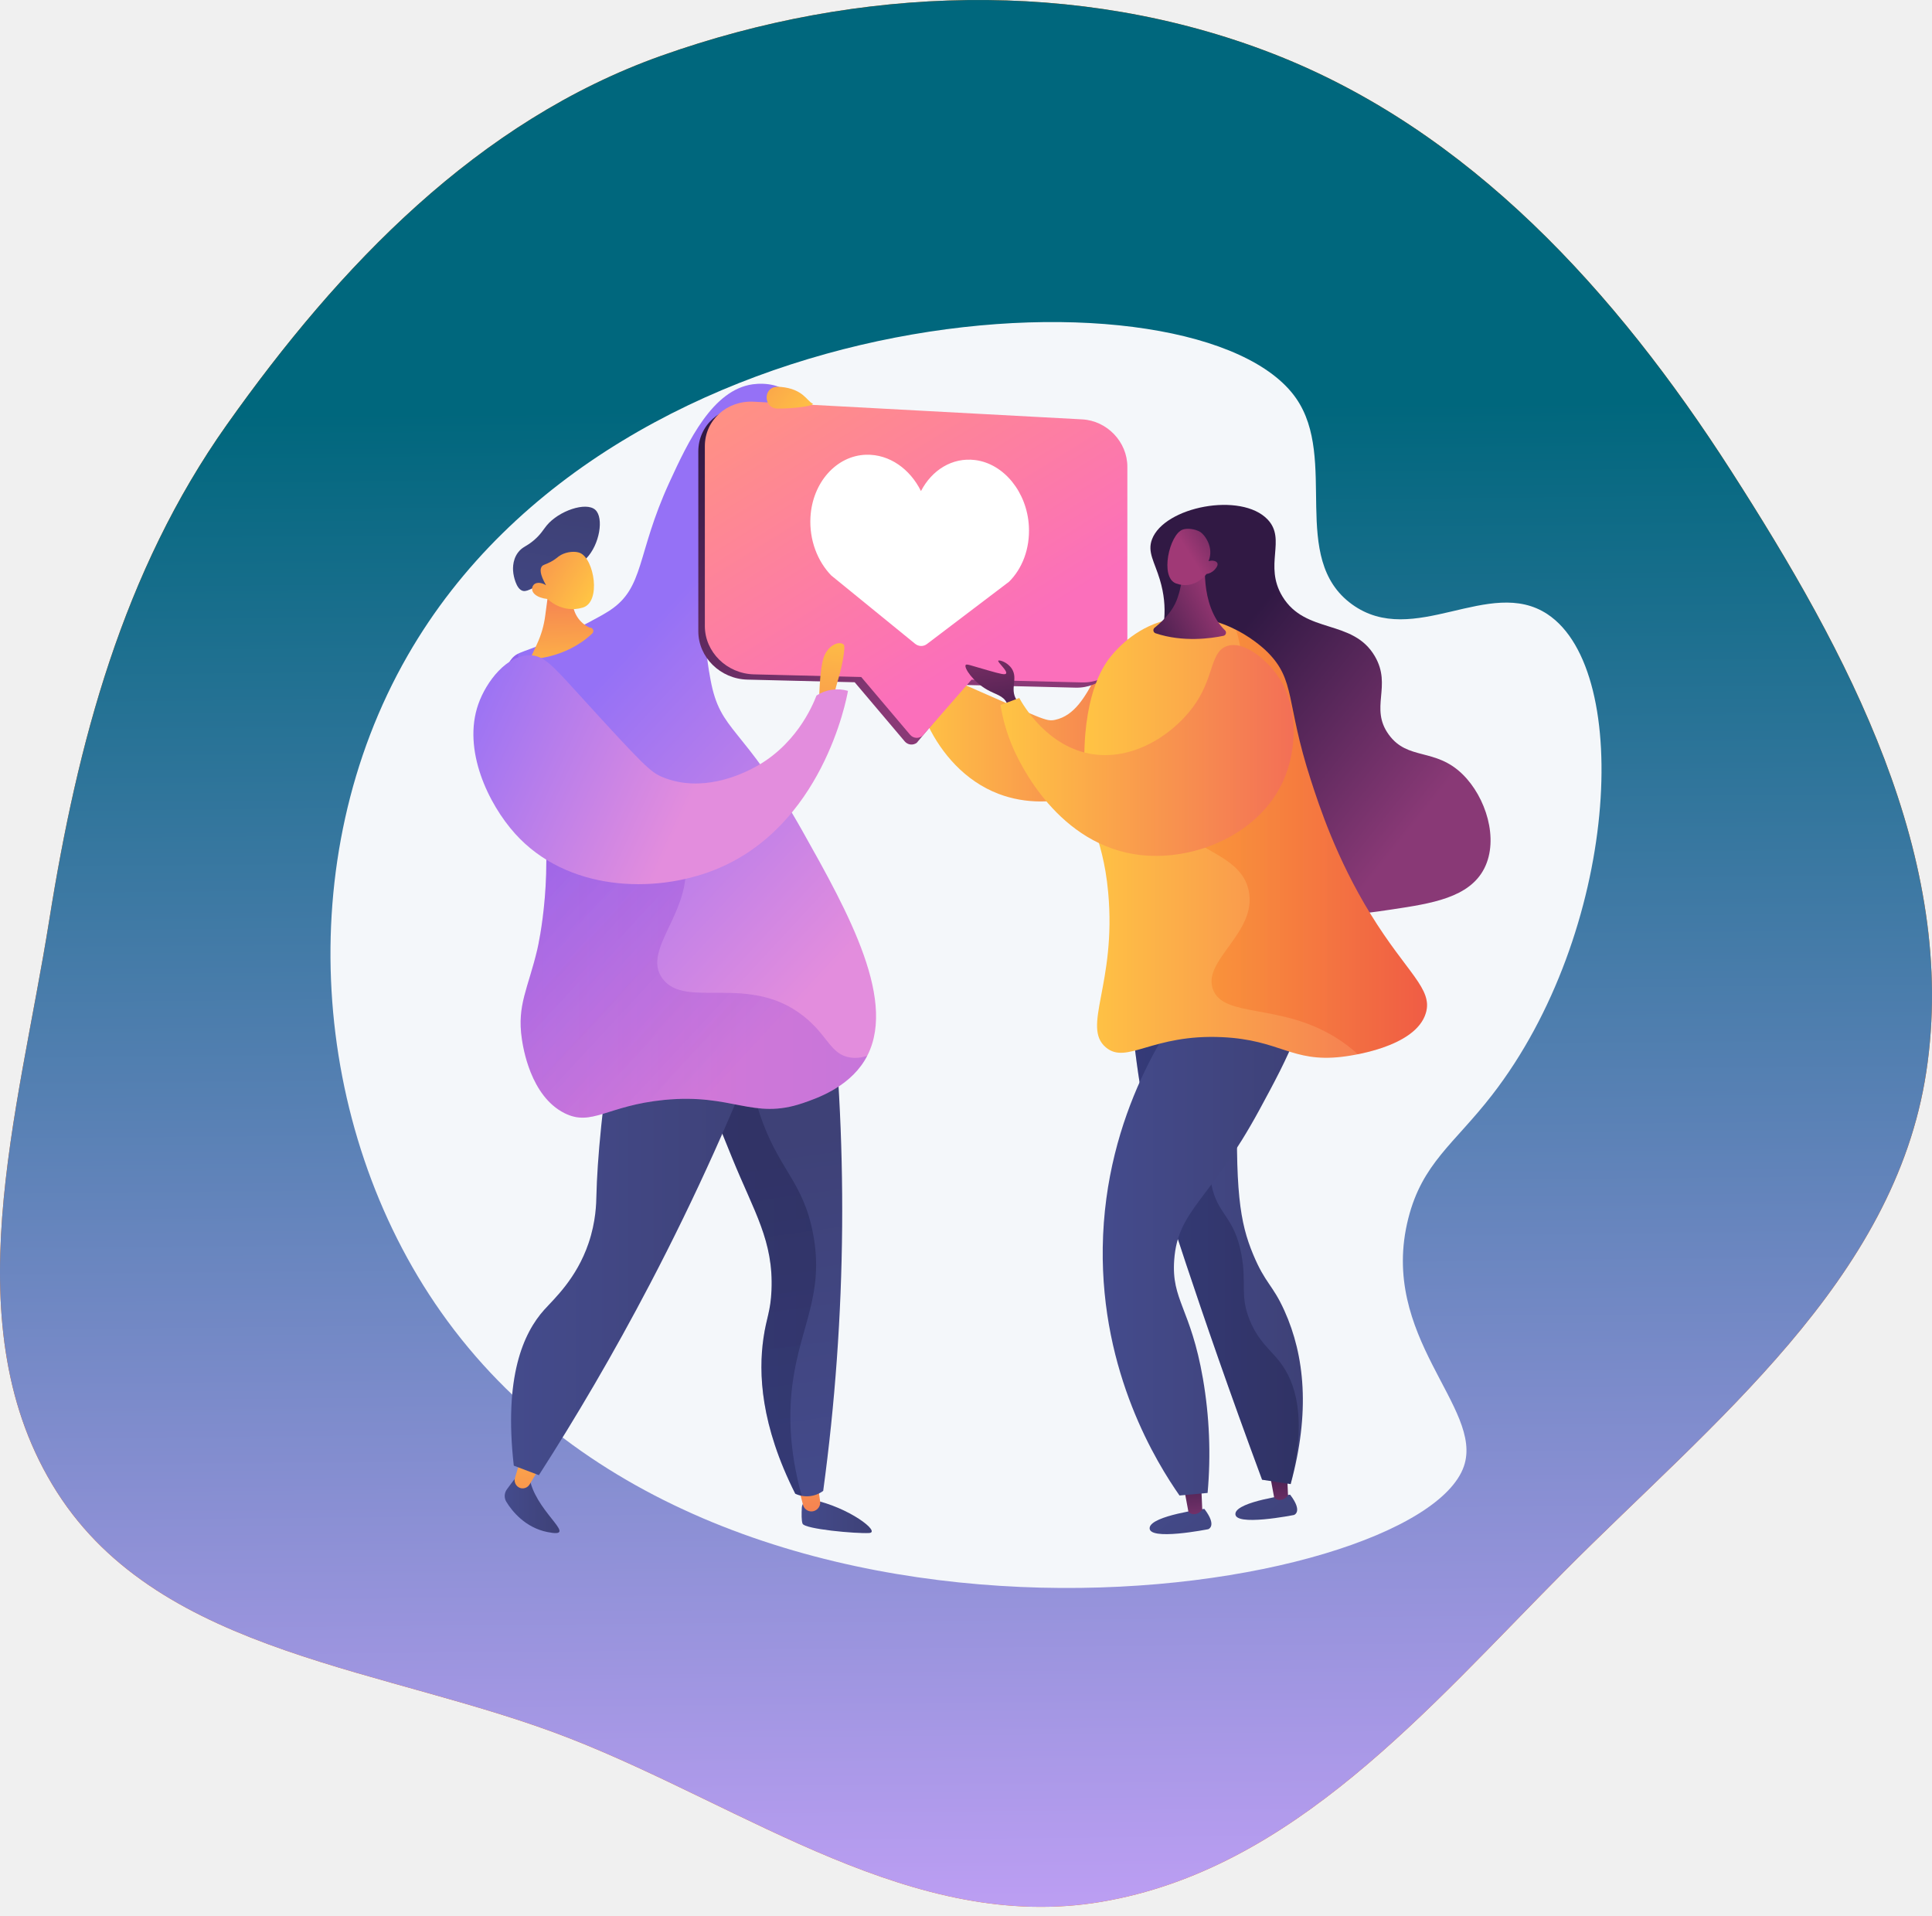
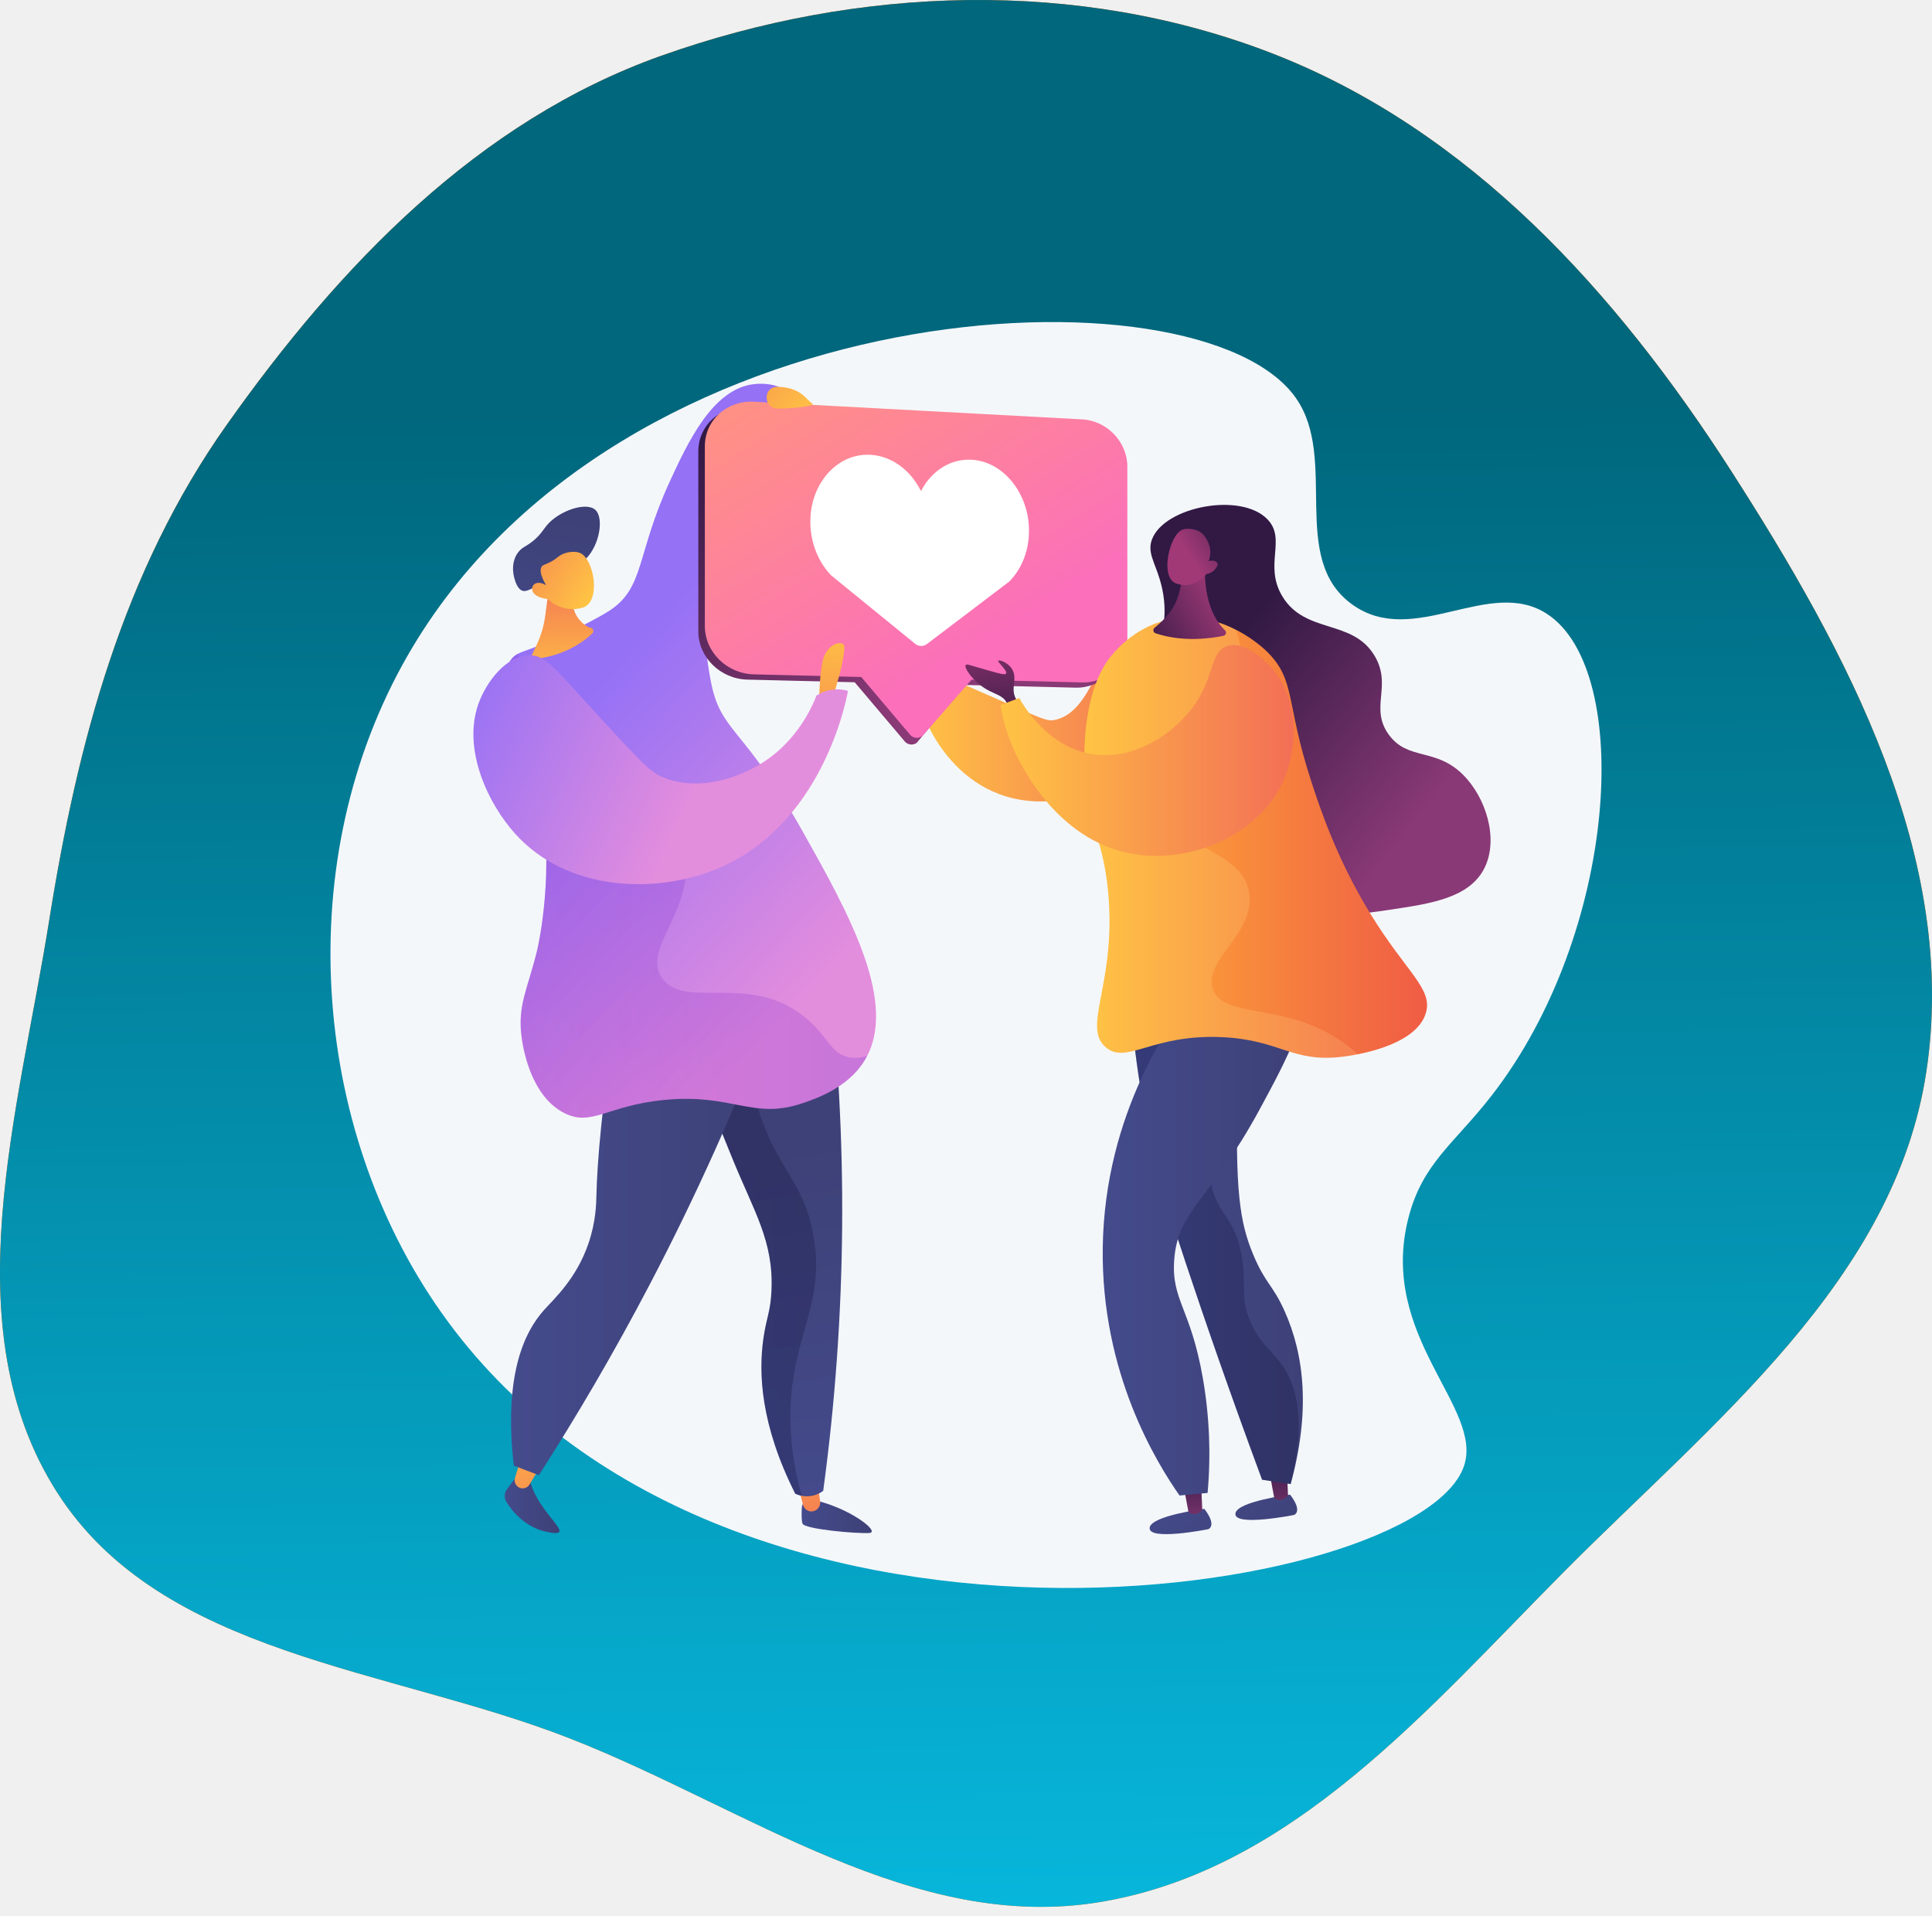
<svg xmlns="http://www.w3.org/2000/svg" width="228" height="226" viewBox="0 0 228 226" fill="none">
  <defs>
    <linearGradient id="paint0_linear_1974_9245" x1="112.728" y1="48.071" x2="114.38" y2="225.003" gradientUnits="userSpaceOnUse">
      <stop stop-color="#00677D" />
-       <stop offset="1" stop-color="#BC9EF3" />
+       <stop offset="1" stop-color="#07B6DB" />
    </linearGradient>
    <linearGradient id="paint1_linear_1974_9245" x1="94.598" y1="178.918" x2="102.875" y2="178.918" gradientUnits="userSpaceOnUse">
      <stop stop-color="#444B8C" />
      <stop offset="1" stop-color="#3E4177" />
    </linearGradient>
    <linearGradient id="paint2_linear_1974_9245" x1="94.197" y1="161.366" x2="96.03" y2="183.547" gradientUnits="userSpaceOnUse">
      <stop stop-color="#FFC444" />
      <stop offset="1" stop-color="#F36F56" />
    </linearGradient>
    <linearGradient id="paint3_linear_1974_9245" x1="98.1" y1="178.269" x2="92.051" y2="134.639" gradientUnits="userSpaceOnUse">
      <stop stop-color="#444B8C" />
      <stop offset="1" stop-color="#3E4177" />
    </linearGradient>
    <linearGradient id="paint4_linear_1974_9245" x1="81.942" y1="145.856" x2="96.312" y2="145.856" gradientUnits="userSpaceOnUse">
      <stop stop-color="#444B8C" />
      <stop offset="1" stop-color="#3E4177" />
    </linearGradient>
    <linearGradient id="paint5_linear_1974_9245" x1="59.561" y1="177.356" x2="66.03" y2="177.356" gradientUnits="userSpaceOnUse">
      <stop stop-color="#444B8C" />
      <stop offset="1" stop-color="#3E4177" />
    </linearGradient>
    <linearGradient id="paint6_linear_1974_9245" x1="61.682" y1="164.052" x2="63.515" y2="186.233" gradientUnits="userSpaceOnUse">
      <stop stop-color="#FFC444" />
      <stop offset="1" stop-color="#F36F56" />
    </linearGradient>
    <linearGradient id="paint7_linear_1974_9245" x1="60.314" y1="146.567" x2="90.909" y2="146.567" gradientUnits="userSpaceOnUse">
      <stop stop-color="#444B8C" />
      <stop offset="1" stop-color="#3E4177" />
    </linearGradient>
    <linearGradient id="paint8_linear_1974_9245" x1="102.381" y1="109.992" x2="70.484" y2="80.416" gradientUnits="userSpaceOnUse">
      <stop stop-color="#E38DDD" />
      <stop offset="1" stop-color="#9571F6" />
    </linearGradient>
    <linearGradient id="paint9_linear_1974_9245" x1="66.417" y1="81.325" x2="66.051" y2="67.025" gradientUnits="userSpaceOnUse">
      <stop stop-color="#FFC444" />
      <stop offset="1" stop-color="#F36F56" />
    </linearGradient>
    <linearGradient id="paint10_linear_1974_9245" x1="63.289" y1="80.151" x2="66.055" y2="60.843" gradientUnits="userSpaceOnUse">
      <stop stop-color="#444B8C" />
      <stop offset="1" stop-color="#3E4177" />
    </linearGradient>
    <linearGradient id="paint11_linear_1974_9245" x1="69.907" y1="70.332" x2="57.9" y2="62.633" gradientUnits="userSpaceOnUse">
      <stop stop-color="#FFC444" />
      <stop offset="1" stop-color="#F36F56" />
    </linearGradient>
    <linearGradient id="paint12_linear_1974_9245" x1="59.701" y1="104.515" x2="103.387" y2="104.515" gradientUnits="userSpaceOnUse">
      <stop stop-color="#E38DDD" />
      <stop offset="1" stop-color="#9571F6" />
    </linearGradient>
    <linearGradient id="paint13_linear_1974_9245" x1="108.1" y1="85.049" x2="138.175" y2="85.049" gradientUnits="userSpaceOnUse">
      <stop stop-color="#FFC444" />
      <stop offset="1" stop-color="#F36F56" />
    </linearGradient>
    <linearGradient id="paint14_linear_1974_9245" x1="94.393" y1="44.275" x2="115.088" y2="77.547" gradientUnits="userSpaceOnUse">
      <stop stop-color="#311944" />
      <stop offset="1" stop-color="#893976" />
    </linearGradient>
    <linearGradient id="paint15_linear_1974_9245" x1="95.164" y1="43.657" x2="115.859" y2="76.93" gradientUnits="userSpaceOnUse">
      <stop stop-color="#FF9085" />
      <stop offset="1" stop-color="#FB6FBB" />
    </linearGradient>
    <linearGradient id="paint16_linear_1974_9245" x1="98.647" y1="73.314" x2="96.722" y2="95.77" gradientUnits="userSpaceOnUse">
      <stop stop-color="#FFC444" />
      <stop offset="1" stop-color="#F36F56" />
    </linearGradient>
    <linearGradient id="paint17_linear_1974_9245" x1="82.672" y1="91.931" x2="55.117" y2="79.312" gradientUnits="userSpaceOnUse">
      <stop stop-color="#E38DDD" />
      <stop offset="1" stop-color="#9571F6" />
    </linearGradient>
    <linearGradient id="paint18_linear_1974_9245" x1="118.496" y1="88.112" x2="115.38" y2="71.521" gradientUnits="userSpaceOnUse">
      <stop stop-color="#311944" />
      <stop offset="1" stop-color="#A03976" />
    </linearGradient>
    <linearGradient id="paint19_linear_1974_9245" x1="142.698" y1="79.035" x2="166.437" y2="98.009" gradientUnits="userSpaceOnUse">
      <stop stop-color="#311944" />
      <stop offset="1" stop-color="#893976" />
    </linearGradient>
    <linearGradient id="paint20_linear_1974_9245" x1="142.721" y1="170.147" x2="153.476" y2="182.857" gradientUnits="userSpaceOnUse">
      <stop stop-color="#444B8C" />
      <stop offset="1" stop-color="#3E4177" />
    </linearGradient>
    <linearGradient id="paint21_linear_1974_9245" x1="150.663" y1="171.544" x2="151.275" y2="180.221" gradientUnits="userSpaceOnUse">
      <stop stop-color="#311944" />
      <stop offset="1" stop-color="#893976" />
    </linearGradient>
    <linearGradient id="paint22_linear_1974_9245" x1="135.995" y1="175.838" x2="146.75" y2="188.548" gradientUnits="userSpaceOnUse">
      <stop stop-color="#444B8C" />
      <stop offset="1" stop-color="#3E4177" />
    </linearGradient>
    <linearGradient id="paint23_linear_1974_9245" x1="140.475" y1="172.261" x2="141.086" y2="180.938" gradientUnits="userSpaceOnUse">
      <stop stop-color="#311944" />
      <stop offset="1" stop-color="#893976" />
    </linearGradient>
    <linearGradient id="paint24_linear_1974_9245" x1="133.353" y1="144.483" x2="153.754" y2="144.483" gradientUnits="userSpaceOnUse">
      <stop stop-color="#444B8C" />
      <stop offset="1" stop-color="#3E4177" />
    </linearGradient>
    <linearGradient id="paint25_linear_1974_9245" x1="133.353" y1="144.483" x2="153.268" y2="144.483" gradientUnits="userSpaceOnUse">
      <stop stop-color="#444B8C" />
      <stop offset="1" stop-color="#3E4177" />
    </linearGradient>
    <linearGradient id="paint26_linear_1974_9245" x1="130.134" y1="145.495" x2="153.935" y2="145.495" gradientUnits="userSpaceOnUse">
      <stop stop-color="#444B8C" />
      <stop offset="1" stop-color="#3E4177" />
    </linearGradient>
    <linearGradient id="paint27_linear_1974_9245" x1="127.957" y1="98.843" x2="168.407" y2="98.843" gradientUnits="userSpaceOnUse">
      <stop stop-color="#FFC444" />
      <stop offset="1" stop-color="#F36F56" />
    </linearGradient>
    <linearGradient id="paint28_linear_1974_9245" x1="133.63" y1="75.191" x2="143.988" y2="69.6" gradientUnits="userSpaceOnUse">
      <stop stop-color="#311944" />
      <stop offset="1" stop-color="#A03976" />
    </linearGradient>
    <linearGradient id="paint29_linear_1974_9245" x1="127.957" y1="99.36" x2="168.407" y2="99.36" gradientUnits="userSpaceOnUse">
      <stop stop-color="#FFC444" />
      <stop offset="1" stop-color="#F36F56" />
    </linearGradient>
    <linearGradient id="paint30_linear_1974_9245" x1="148.258" y1="60.591" x2="140.467" y2="65.541" gradientUnits="userSpaceOnUse">
      <stop stop-color="#311944" />
      <stop offset="1" stop-color="#A03976" />
    </linearGradient>
    <linearGradient id="paint31_linear_1974_9245" x1="118.073" y1="88.554" x2="152.669" y2="88.554" gradientUnits="userSpaceOnUse">
      <stop stop-color="#FFC444" />
      <stop offset="1" stop-color="#F36F56" />
    </linearGradient>
    <linearGradient id="paint32_linear_1974_9245" x1="95.498" y1="49.535" x2="81.736" y2="37.755" gradientUnits="userSpaceOnUse">
      <stop stop-color="#FFC444" />
      <stop offset="1" stop-color="#F36F56" />
    </linearGradient>
    <clipPath id="clip0_1974_9245">
      <rect width="150" height="149.378" fill="white" transform="translate(39 38)" />
    </clipPath>
  </defs>
  <path d="M150.15 6.307C173.45 15.343 190.753 34.486 204.259 55.512C218.036 76.961 231.144 101.255 227.33 126.46C223.607 151.063 202.145 167.784 184.601 185.43C168.424 201.7 152.559 220.61 129.934 224.419C107.869 228.133 88.173 213.343 67.344 205.168C45.953 196.772 19.068 195.438 6.717 176.059C-5.671 156.622 2.181 131.372 5.805 108.609C9.143 87.642 14.497 67.443 26.767 50.116C40.054 31.352 56.397 14.263 78.063 6.57C101.275 -1.672 127.185 -2.6 150.15 6.307Z" fill="#FD6F00" />
  <path d="M150.15 6.307C173.45 15.343 190.753 34.486 204.259 55.512C218.036 76.961 231.144 101.255 227.33 126.46C223.607 151.063 202.145 167.784 184.601 185.43C168.424 201.7 152.559 220.61 129.934 224.419C107.869 228.133 88.173 213.343 67.344 205.168C45.953 196.772 19.068 195.438 6.717 176.059C-5.671 156.622 2.181 131.372 5.805 108.609C9.143 87.642 14.497 67.443 26.767 50.116C40.054 31.352 56.397 14.263 78.063 6.57C101.275 -1.672 127.185 -2.6 150.15 6.307Z" fill="url(#paint0_linear_1974_9245)" />
  <g clip-path="url(#clip0_1974_9245)">
    <path d="M152.942 46.978C157.98 54.191 152.072 65.883 159.548 71.306C166.824 76.587 175.766 67.931 182.622 72.476C192.794 79.218 190.937 110.069 176.063 129.236C171.59 134.998 167.852 137.244 166.198 143.763C162.643 157.762 175.135 166.089 172.759 173.013C167.405 188.605 85.085 201.684 52.055 154.835C36.626 132.952 34.32 101.356 48.104 77.358C73.01 33.994 141.638 30.798 152.942 46.978Z" fill="#F4F7FA" />
    <path d="M95.844 176.954C95.701 176.924 95.554 176.926 95.412 176.958C95.269 176.99 95.136 177.053 95.02 177.142C94.905 177.23 94.809 177.343 94.741 177.472C94.673 177.601 94.633 177.743 94.625 177.888C94.586 178.598 94.576 179.445 94.712 179.791C94.963 180.434 101.007 180.984 102.568 180.893C104.006 180.808 100.194 177.853 95.844 176.954Z" fill="url(#paint1_linear_1974_9245)" />
    <path d="M96.328 173.891L96.784 177.15C96.896 177.95 96.091 178.585 95.347 178.26L95.316 178.246C95.179 178.181 95.059 178.086 94.963 177.969C94.867 177.852 94.799 177.715 94.763 177.567L94.01 174.64L96.328 173.891Z" fill="url(#paint2_linear_1974_9245)" />
    <path d="M97.692 113.845C98.904 124.12 99.469 134.461 99.383 144.807C99.296 155.214 98.549 165.606 97.148 175.92C96.68 176.268 96.126 176.484 95.546 176.543C94.966 176.603 94.38 176.504 93.851 176.258C89.75 168.116 89.501 162.027 90.099 157.886C90.451 155.446 90.937 154.797 91.046 152.26C91.295 146.432 89.018 143.055 86.418 136.668C82.73 127.617 80.887 123.093 82.568 119.619C83.212 118.291 85.79 114.156 97.692 113.845Z" fill="url(#paint3_linear_1974_9245)" />
    <path style="mix-blend-mode:multiply" opacity="0.3" d="M93.567 162.973C94.504 156.348 97.301 152.662 95.95 145.559C94.761 139.308 91.804 137.999 89.626 131.351C88.431 127.706 87.454 122.397 88.543 115.212C84.271 116.627 82.994 118.737 82.567 119.619C80.886 123.093 82.727 127.617 86.417 136.667C89.02 143.055 91.294 146.43 91.045 152.26C90.938 154.797 90.451 155.446 90.099 157.885C89.5 162.027 89.75 168.116 93.85 176.258C94.094 176.369 94.349 176.45 94.612 176.5C93.087 171.039 93.063 166.537 93.567 162.973Z" fill="url(#paint4_linear_1974_9245)" />
    <path d="M59.827 175.729C59.668 175.94 59.576 176.195 59.563 176.459C59.55 176.723 59.616 176.985 59.754 177.211C60.44 178.34 62.004 180.262 64.608 180.781C68.334 181.523 63.677 178.795 62.61 174.941C61.944 172.534 60.728 174.536 59.827 175.729Z" fill="url(#paint5_linear_1974_9245)" />
    <path d="M61.77 171.053L60.775 174.389C60.587 175.017 61.071 175.66 61.725 175.623H61.759C61.91 175.61 62.055 175.562 62.184 175.482C62.312 175.402 62.419 175.292 62.497 175.162L64.196 172.35L61.77 171.053Z" fill="url(#paint6_linear_1974_9245)" />
    <path d="M72.761 119.069C71.021 130.464 70.481 137.01 70.384 141.057C70.362 142.005 70.331 144.124 69.455 146.698C68.031 150.88 65.397 153.249 64.236 154.54C61.742 157.318 59.452 162.476 60.634 172.946L63.595 174.066C67.957 167.274 72.388 159.76 76.701 151.518C82.052 141.296 86.796 130.768 90.909 119.989L72.761 119.069Z" fill="url(#paint7_linear_1974_9245)" />
    <path d="M66.161 75.073C68.317 74.078 70.808 72.785 71.935 72.048C76.082 69.34 75.083 65.446 78.993 56.924C81.23 52.051 84.095 46.005 88.831 45.345C90.371 45.131 92.478 45.433 93.058 46.61C93.961 48.44 90.696 51.407 88.709 53.9C80.616 64.053 83.635 79.046 83.851 80.206C85.038 86.573 87.55 85.338 94.724 98.106C100.081 107.64 106.162 118.464 102.016 125.164C100.042 128.353 96.369 129.609 94.76 130.16C88.806 132.195 86.506 128.986 78.353 129.793C71.645 130.458 69.843 132.964 66.621 131.351C62.575 129.324 61.722 123.523 61.58 122.552C60.997 118.582 62.327 116.631 63.413 112.011C63.532 111.502 65.553 102.545 63.688 93.13C62.019 84.708 58.134 80.423 60.388 77.731C61.164 76.803 61.824 77.076 66.161 75.073Z" fill="url(#paint8_linear_1974_9245)" />
    <path d="M64.975 67.929L64.335 72.71C64.183 73.84 63.862 74.941 63.382 75.974L62.545 77.778C62.545 77.778 66.679 77.79 69.898 74.745C69.959 74.687 70 74.611 70.016 74.529C70.031 74.447 70.021 74.361 69.985 74.285C69.95 74.209 69.892 74.146 69.819 74.105C69.746 74.064 69.662 74.046 69.578 74.055V74.055C68.985 73.785 68.483 73.35 68.13 72.802C67.778 72.254 67.59 71.616 67.59 70.965V68.695L64.975 67.929Z" fill="url(#paint9_linear_1974_9245)" />
    <path d="M69.175 65.91C70.776 64.274 71.287 61.09 70.25 60.156C69.167 59.181 65.951 60.263 64.51 62.012C64.116 62.492 63.825 63.056 62.993 63.761C62.086 64.53 61.677 64.495 61.156 65.165C60.381 66.162 60.546 67.398 60.584 67.672C60.597 67.764 60.867 69.557 61.735 69.729C62.38 69.857 63.096 69.04 63.557 69.373C63.589 69.399 63.618 69.427 63.645 69.458C64.107 69.89 64.974 70.6 66.456 71.333C66.459 70.868 66.502 70.404 66.586 69.946C66.623 69.742 66.779 68.942 67.132 68.226C67.723 67.022 68.553 66.546 69.175 65.91Z" fill="url(#paint10_linear_1974_9245)" />
    <path d="M64.616 70.684C64.616 70.684 66.339 72.436 68.781 71.694C70.968 71.03 70.127 65.976 68.46 65.251C67.905 65.01 66.924 65.085 66.204 65.481C65.777 65.715 65.67 65.94 64.967 66.309C64.319 66.649 64.107 66.618 63.939 66.843C63.731 67.123 63.666 67.704 64.441 69.058C63.917 68.728 63.37 68.685 63.049 68.937C62.942 69.033 62.863 69.156 62.822 69.294C62.645 69.935 63.334 70.54 64.616 70.684Z" fill="url(#paint11_linear_1974_9245)" />
    <g style="mix-blend-mode:multiply" opacity="0.3">
      <path d="M100.319 124.782C97.991 124.416 97.705 122.165 94.819 119.893C88.356 114.808 80.931 119.132 78.199 115.494C75.496 111.895 82.387 107.167 80.643 100.462C78.595 92.587 67.451 92.813 62.678 82.377C61.922 80.713 61.396 78.954 61.115 77.148C60.833 77.289 60.585 77.488 60.386 77.732C58.133 80.424 62.018 84.709 63.686 93.131C65.554 102.546 63.531 111.503 63.411 112.012C62.326 116.632 60.995 118.583 61.578 122.553C61.721 123.524 62.573 129.329 66.619 131.352C69.841 132.965 71.643 130.459 78.352 129.794C86.504 128.986 88.804 132.195 94.759 130.161C96.369 129.611 100.04 128.355 102.014 125.165C102.131 124.976 102.239 124.782 102.34 124.587C101.669 124.807 100.992 124.887 100.319 124.782Z" fill="url(#paint12_linear_1974_9245)" />
    </g>
    <path d="M108.507 79.014C106.955 80.381 109.795 90.625 117.857 93.68C124.212 96.087 131.798 93.417 135.437 88.131C137.534 85.085 139.435 79.643 137.104 76.997C136.998 76.877 135.682 75.427 133.805 75.531C129.458 75.769 129.178 83.941 124.517 84.941C123.421 85.176 123.028 84.812 113.877 80.822C109.462 78.898 108.878 78.687 108.507 79.014Z" fill="url(#paint13_linear_1974_9245)" />
    <path d="M126.936 50.103L88.2 48.017C85.01 47.845 82.41 50.194 82.41 53.264V74.491C82.41 77.561 85.01 80.114 88.2 80.193L100.864 80.505L106.774 87.489C106.946 87.692 107.189 87.821 107.453 87.85C107.717 87.879 107.982 87.805 108.194 87.644V87.644L113.876 80.823L126.935 81.143C129.889 81.215 132.27 78.898 132.27 75.968V55.698C132.272 52.767 129.89 50.262 126.936 50.103Z" fill="url(#paint14_linear_1974_9245)" />
    <path d="M127.707 49.485L88.971 47.4C85.781 47.228 83.181 49.576 83.181 52.646V73.871C83.181 76.942 85.781 79.494 88.971 79.573L101.635 79.885L107.401 86.698C107.497 86.812 107.617 86.904 107.752 86.968C107.888 87.031 108.035 87.064 108.185 87.066C108.334 87.067 108.482 87.035 108.618 86.974C108.754 86.913 108.876 86.823 108.974 86.71L114.648 80.206L127.707 80.526C130.66 80.598 133.042 78.28 133.042 75.351V55.081C133.042 52.15 130.66 49.644 127.707 49.485Z" fill="url(#paint15_linear_1974_9245)" />
    <path d="M121.421 62.105C121.208 58.088 118.477 54.713 115.077 54.285C112.373 53.946 109.967 55.474 108.686 57.947C107.402 55.352 104.974 53.583 102.218 53.659C98.714 53.754 95.87 56.936 95.644 61.03C95.495 63.735 96.478 66.221 98.089 67.897L107.98 75.953C108.407 76.301 108.964 76.317 109.391 75.993L119.079 68.643C120.625 67.115 121.562 64.758 121.421 62.105Z" fill="white" />
    <path d="M96.657 83.315C96.657 83.315 96.657 78.76 97.297 77.338C97.938 75.915 99.222 75.635 99.591 76.096C99.767 76.317 99.479 78.234 98.951 80.051C98.888 80.269 98.447 81.666 98.311 82.698C98.175 83.729 97.017 83.55 96.657 83.315Z" fill="url(#paint16_linear_1974_9245)" />
    <path d="M96.356 82.072C96.899 81.718 97.512 81.485 98.153 81.39C98.795 81.295 99.449 81.339 100.072 81.521C99.884 82.6 97.024 97.622 84.303 102.657C77.13 105.495 66.879 105.136 60.791 98.377C57.62 94.856 54.559 88.469 56.445 83.094C57.398 80.379 59.845 77.26 62.557 77.321C64.157 77.358 65.171 78.487 68.007 81.601C76.009 90.393 76.761 91.109 78.196 91.702C82.815 93.611 87.456 91.339 88.574 90.79C93.854 88.206 95.897 83.264 96.356 82.072Z" fill="url(#paint17_linear_1974_9245)" />
    <path d="M119.964 82.589C119.128 81.244 120.17 80.104 119.414 78.922C118.904 78.122 117.912 77.837 117.811 77.962C117.679 78.122 118.931 79.146 118.727 79.474C118.616 79.651 118.135 79.542 116.619 79.108C114.45 78.486 114.067 78.317 113.961 78.467C113.736 78.784 114.833 80.45 116.515 81.396C117.529 81.967 118.411 82.082 118.819 82.959C119.054 83.465 118.999 83.94 119.323 84.059C119.648 84.178 120.187 83.857 120.284 83.463C120.367 83.133 120.125 82.846 119.964 82.589Z" fill="url(#paint18_linear_1974_9245)" />
    <path d="M148.04 105.847C154.247 108.82 160.14 107.934 164.263 107.313C168.923 106.612 173.41 105.937 175.171 102.455C176.913 99.01 175.356 94.058 172.604 91.365C169.371 88.2 166.145 89.776 163.897 86.69C161.592 83.529 164.313 80.963 162.247 77.432C159.646 72.99 154.06 74.872 151.339 70.375C149.108 66.683 151.843 63.668 149.598 61.301C146.484 58.017 137.404 59.773 135.95 63.641C135.381 65.152 136.243 66.28 136.879 68.405C138.904 75.162 134.763 78.997 134.383 85.132C133.869 93.419 140.39 102.179 148.04 105.847Z" fill="url(#paint19_linear_1974_9245)" />
    <path d="M152.248 176.366C152.248 176.366 146.036 177.154 145.798 178.565C145.522 180.204 152.706 178.764 152.706 178.764C152.706 178.764 153.806 178.404 152.248 176.366Z" fill="url(#paint20_linear_1974_9245)" />
    <path d="M151.852 173.008L152.003 176.476C152.003 176.476 151.244 177.436 150.374 176.742L149.681 173.008H151.852Z" fill="url(#paint21_linear_1974_9245)" />
    <path d="M142.127 178.045C142.127 178.045 135.914 178.832 135.677 180.244C135.401 181.883 142.585 180.443 142.585 180.443C142.585 180.443 143.685 180.082 142.127 178.045Z" fill="url(#paint22_linear_1974_9245)" />
    <path d="M141.731 174.687L141.883 178.154C141.883 178.154 141.123 179.115 140.253 178.421L139.56 174.687H141.731Z" fill="url(#paint23_linear_1974_9245)" />
    <path d="M133.353 117.521C133.811 124.523 134.915 131.468 136.652 138.267C137.432 141.328 138.217 143.879 139.983 149.181C142.092 155.512 145.065 164.159 148.941 174.605L152.313 175.121C154.639 166.638 153.971 159.969 151.582 154.67C150.167 151.53 149.334 151.501 147.878 147.996C146.331 144.27 145.698 140.517 146.089 127.845C146.2 124.257 146.409 119.487 146.825 113.845L133.353 117.521Z" fill="url(#paint24_linear_1974_9245)" />
    <path style="mix-blend-mode:multiply" opacity="0.3" d="M133.353 117.521C133.811 124.523 134.915 131.468 136.652 138.267C137.432 141.328 138.217 143.879 139.983 149.181C142.092 155.512 145.065 164.159 148.941 174.605L152.313 175.121C154.301 167.205 152.846 163.048 151.037 160.701C149.92 159.251 148.517 158.294 147.493 155.799C146.288 152.864 147.141 151.533 146.515 148.095C145.671 143.461 143.668 143.392 142.961 139.768C142.126 135.493 144.492 133.436 146.089 127.845C146.977 124.734 147.758 120.072 146.825 113.845L133.353 117.521Z" fill="url(#paint25_linear_1974_9245)" />
    <path d="M141.137 116.726C138.31 120.286 130.369 131.243 130.138 147.188C129.925 162.062 136.54 172.657 139.196 176.466L142.512 176.165C142.915 171.666 142.73 167.134 141.962 162.683C140.516 154.337 138.228 153.436 138.571 148.676C139.003 142.707 142.777 141.749 148.654 130.906C151.821 125.062 155.604 118.083 153.145 115.498C152.679 115.011 150.398 113.006 141.137 116.726Z" fill="url(#paint26_linear_1974_9245)" />
    <path d="M138.263 73.043C134.282 73.768 131.896 76.498 131.239 77.273C130.422 78.233 128.004 81.377 127.958 89.414C127.914 97.119 130.114 98.011 130.781 105.32C131.764 116.101 127.617 121.162 130.509 123.592C132.97 125.661 135.962 121.986 144.255 122.384C151.099 122.712 152.418 125.377 158.301 124.71C159.2 124.608 167.056 123.638 168.269 119.527C169.112 116.672 166.011 114.799 161.76 107.887C157.692 101.271 155.69 95.111 154.697 92.051C151.698 82.822 152.942 80.298 149.553 76.923C149.131 76.502 144.392 71.93 138.263 73.043Z" fill="url(#paint27_linear_1974_9245)" />
    <path d="M142.285 65.721C142.285 65.721 141.474 71.353 144.565 74.377C144.616 74.425 144.652 74.486 144.67 74.552C144.688 74.619 144.688 74.69 144.669 74.756C144.65 74.823 144.614 74.883 144.563 74.931C144.512 74.978 144.45 75.01 144.382 75.025C142.946 75.327 139.607 75.813 136.368 74.725C136.304 74.703 136.248 74.664 136.204 74.612C136.16 74.561 136.131 74.498 136.119 74.432C136.108 74.365 136.114 74.296 136.138 74.233C136.162 74.17 136.202 74.114 136.255 74.072C136.932 73.528 138.072 72.489 138.679 71.241C139.579 69.392 139.74 66.237 139.74 66.237L142.285 65.721Z" fill="url(#paint28_linear_1974_9245)" />
    <g style="mix-blend-mode:multiply" opacity="0.3">
      <path d="M161.761 107.887C157.693 101.272 155.692 95.111 154.698 92.052C151.699 82.822 152.943 80.299 149.554 76.924C149.337 76.71 147.978 75.396 145.878 74.322C146.435 76.136 146.768 78.265 146.454 80.573C145.387 88.441 137.789 91.176 138.755 96.064C139.637 100.531 146.399 100.346 147.371 105.138C148.371 110.071 141.822 113.309 143.156 116.779C144.44 120.127 151.02 118.367 157.547 122.37C158.509 122.961 159.414 123.641 160.25 124.401C162.92 123.867 167.381 122.543 168.27 119.528C169.112 116.671 166.011 114.798 161.761 107.887Z" fill="url(#paint29_linear_1974_9245)" />
    </g>
    <path d="M142.38 67.733C142.38 67.733 140.984 69.649 138.795 68.85C136.835 68.135 138.004 63.073 139.56 62.495C140.078 62.302 141.03 62.389 141.667 62.785C142.115 63.064 143.311 64.549 142.625 66.214C143.121 66.071 143.557 66.201 143.665 66.446C143.804 66.757 143.385 67.181 143.292 67.277C143.043 67.52 142.724 67.68 142.38 67.733V67.733Z" fill="url(#paint30_linear_1974_9245)" />
    <path d="M118.073 83.194L120.286 82.36C120.719 83.15 123.617 88.233 129.039 89.005C134.152 89.733 138.953 86.264 141.184 82.864C143.299 79.639 142.869 76.831 144.85 76.219C146.843 75.603 149.313 77.819 150.487 79.335C153.261 82.925 153.166 88.281 151.448 92.122C148.656 98.364 141.158 101.564 134.766 100.911C124.864 99.904 120.276 89.933 119.503 88.134C118.826 86.552 118.346 84.893 118.073 83.194V83.194Z" fill="url(#paint31_linear_1974_9245)" />
    <path d="M91.749 48.209C90.125 48.199 90.01 45.76 91.631 45.648C91.811 45.637 91.992 45.64 92.172 45.658C94.764 45.905 95.217 47.293 95.868 47.605C96.347 47.838 93.956 48.223 91.749 48.209Z" fill="url(#paint32_linear_1974_9245)" />
  </g>
</svg>
